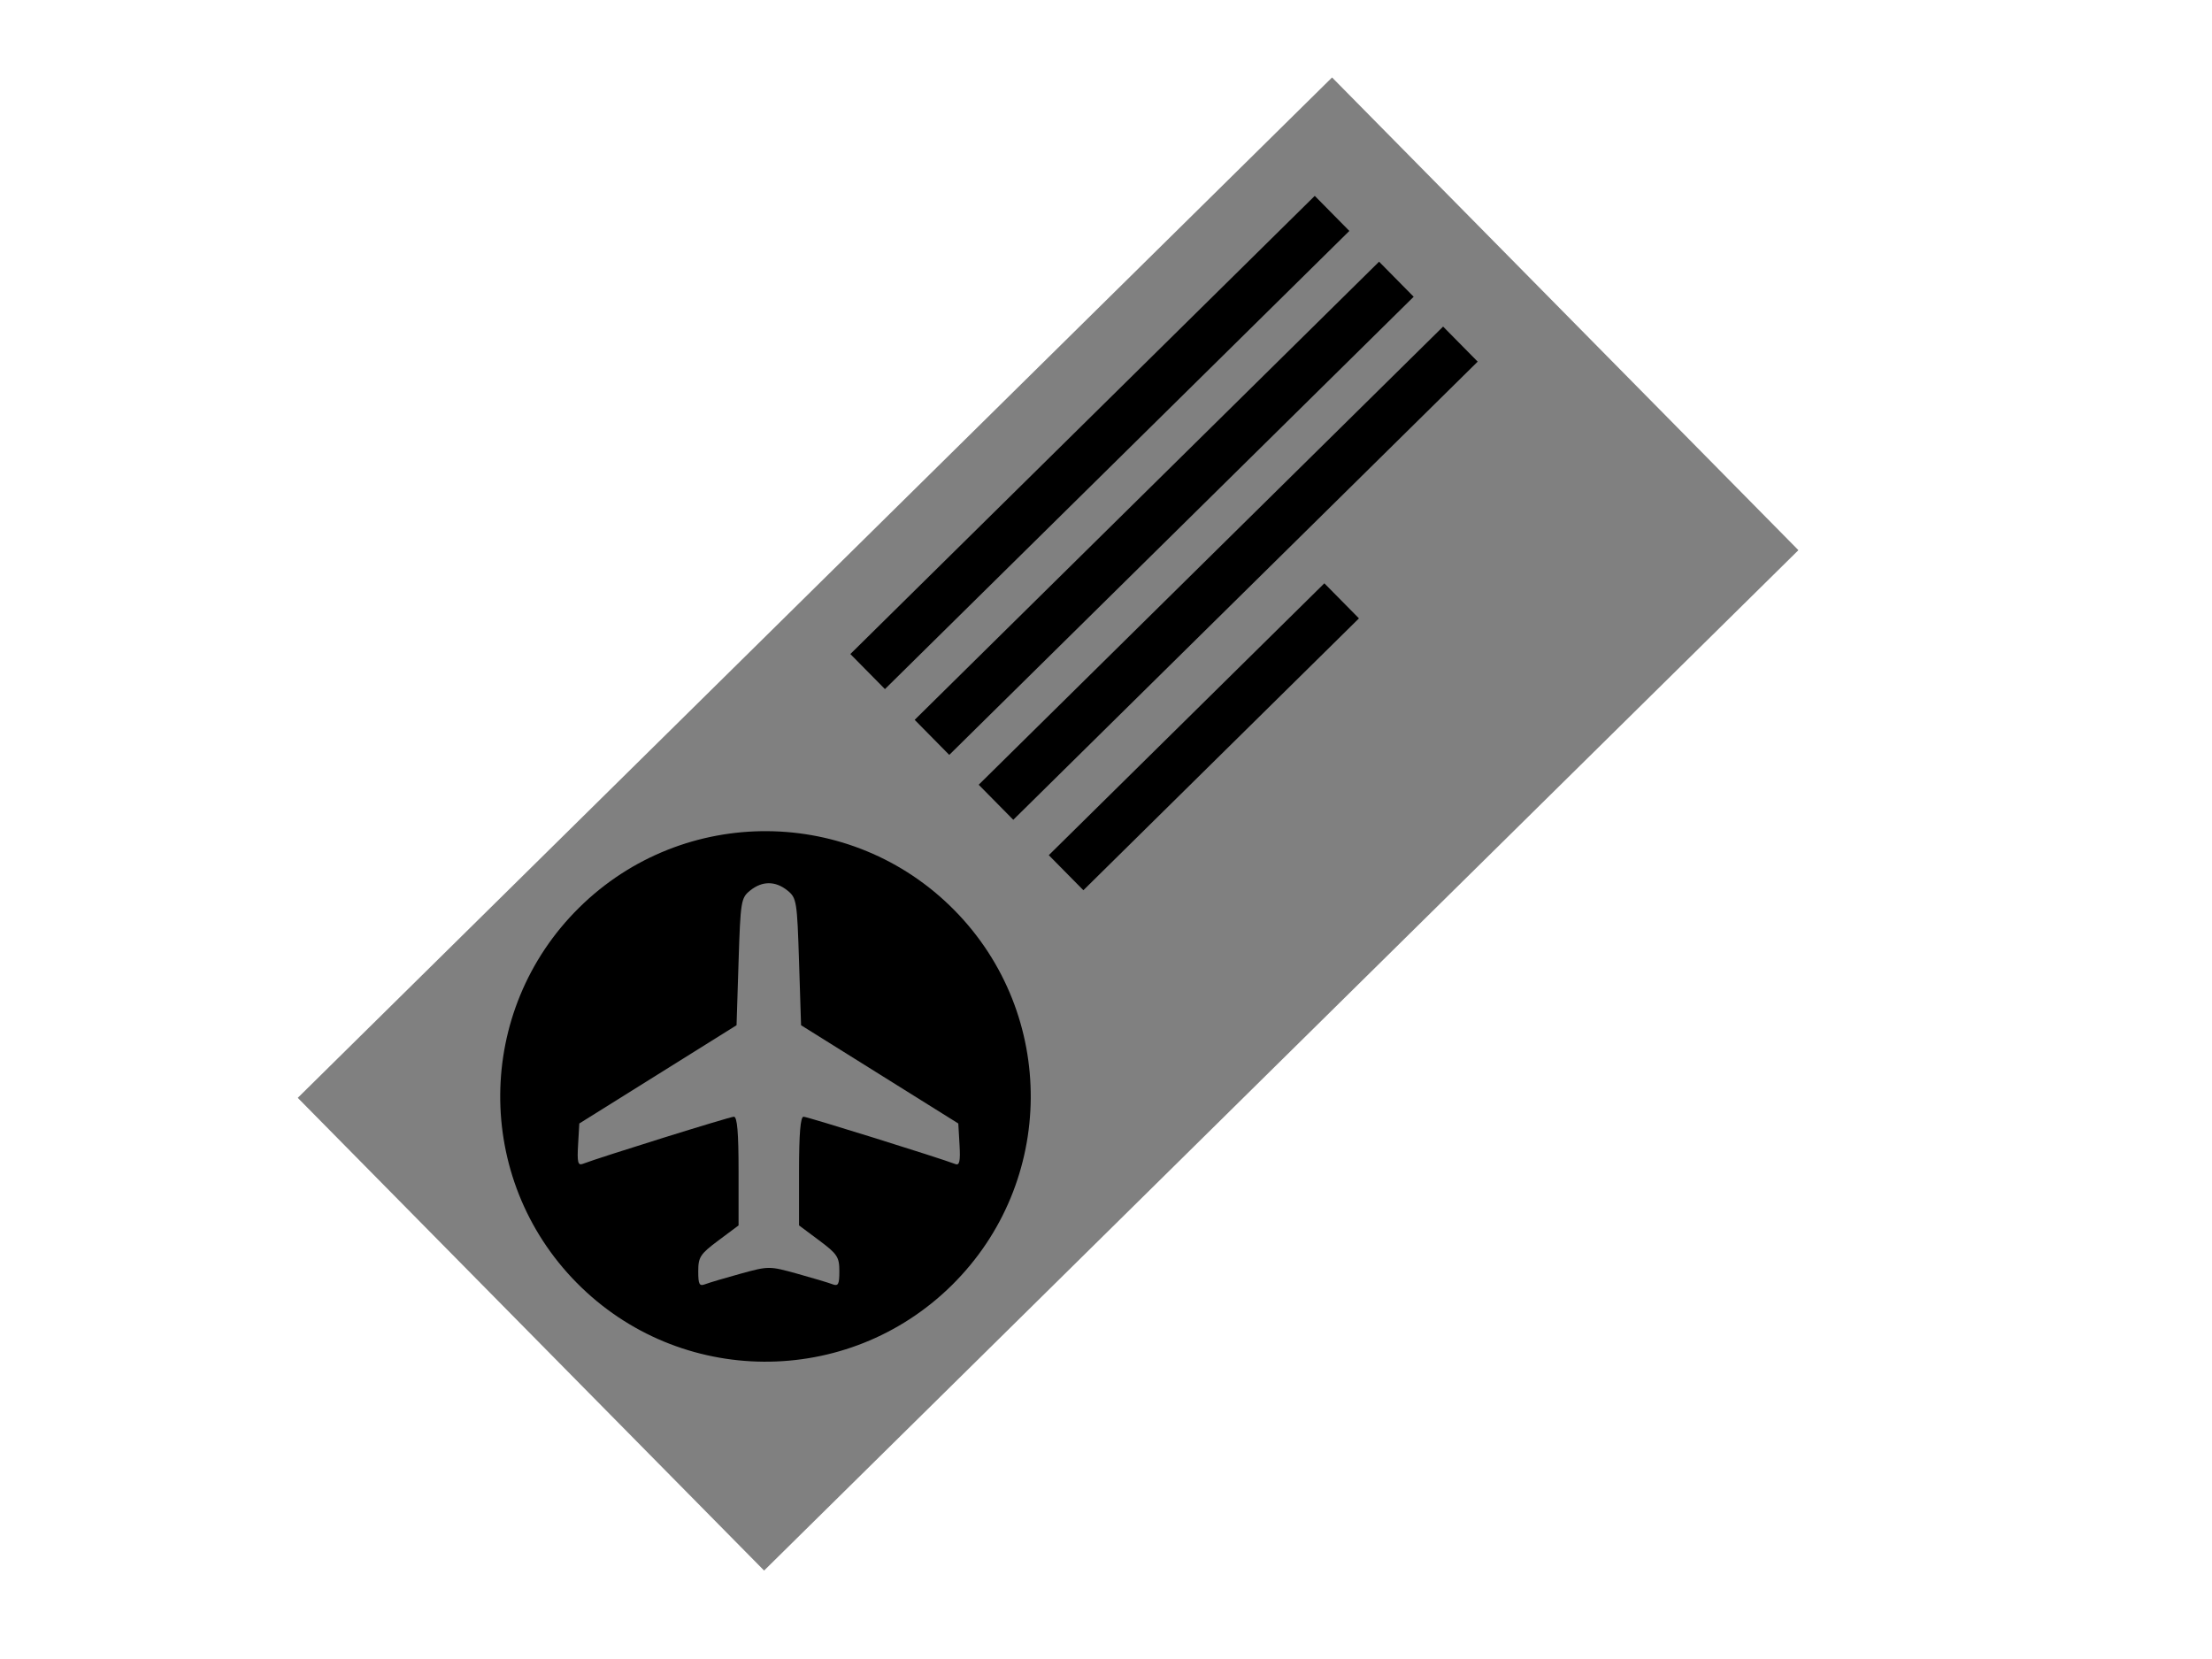
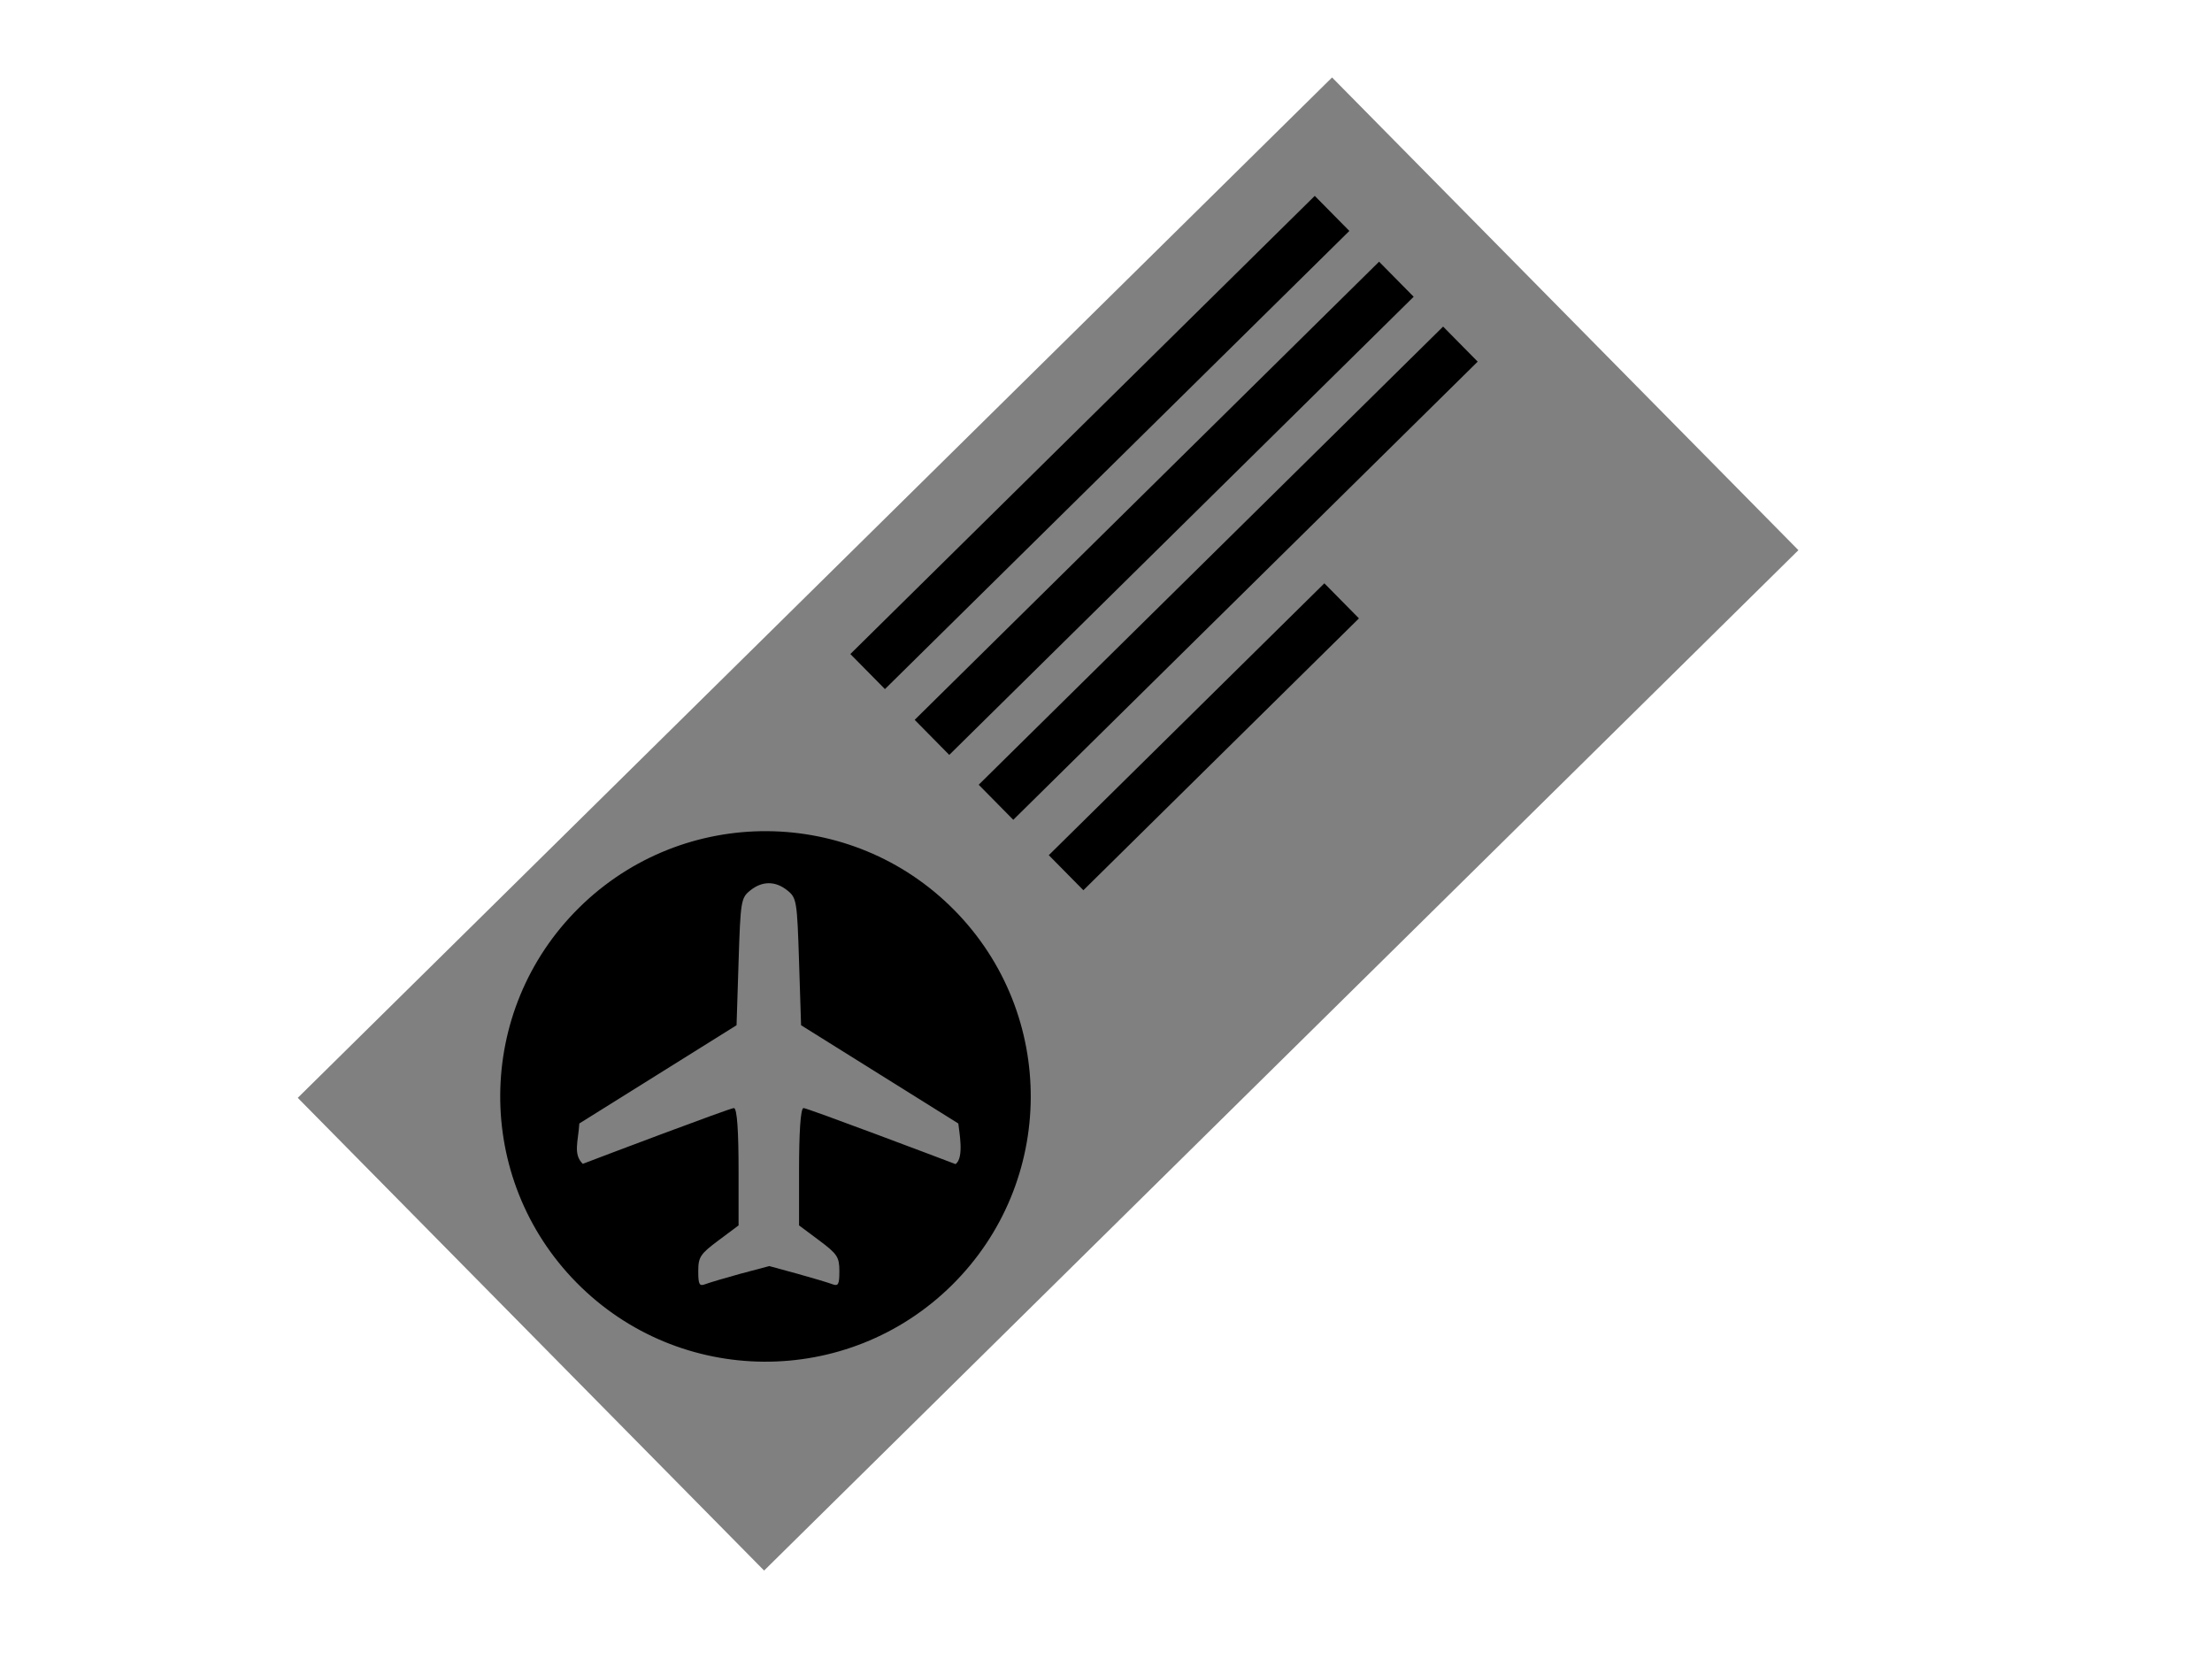
<svg xmlns="http://www.w3.org/2000/svg" viewBox="0 0 512 384">
  <rect width="512" height="384" id="P001WIImgRct6" fill="#fff" />
  <rect width="336.3" height="153.7" fill="#808080" x="-129.4" y="229.3" transform="matrix(0.7118819 -0.7022991 0.7022991 0.7118819 0 0)" />
  <circle fill="#000" cx="-52.1" cy="305.1" r="61.4" transform="matrix(0.7118819 -0.7022991 0.7022991 0.7118819 0 0)" />
  <rect width="151" height="11.4" x="33.8" y="246" transform="matrix(0.7118819 -0.7022991 0.7022991 0.7118819 0 0)" />
  <rect width="151" height="11.4" x="33.7" y="267.3" transform="matrix(0.7118819 -0.7022991 0.7022991 0.7118819 0 0)" />
  <rect width="151" height="11.4" x="33.7" y="288.4" transform="matrix(0.7118819 -0.7022991 0.7022991 0.7118819 0 0)" />
  <rect width="89.6" height="11.4" x="33.8" y="311.4" transform="matrix(0.7118819 -0.7022991 0.7022991 0.7118819 0 0)" />
-   <path fill="#808080" d="m 161.621,294.238 c 0,-3.274 0.462,-3.978 4.666,-7.117 l 4.666,-3.483 V 271.058 c 0,-8.916 -0.315,-12.58 -1.082,-12.58 -0.922,0 -30.972,9.374 -34.977,10.911 -1.125,0.432 -1.323,-0.371 -1.089,-4.407 l 0.286,-4.935 18.197,-11.371 18.197,-11.371 0.467,-14.695 c 0.446,-14.045 0.564,-14.774 2.67,-16.477 2.803,-2.266 5.856,-2.266 8.659,0 2.106,1.702 2.224,2.432 2.67,16.477 l 0.467,14.695 18.197,11.371 18.197,11.371 0.286,4.935 c 0.218,3.761 -0.004,4.824 -0.933,4.468 -3.844,-1.47 -34.305,-10.972 -35.174,-10.972 -0.714,0 -1.041,3.95 -1.041,12.58 v 12.58 l 4.666,3.483 c 4.204,3.138 4.666,3.843 4.666,7.117 0,3.077 -0.25,3.537 -1.633,3.006 -0.898,-0.345 -4.562,-1.439 -8.143,-2.432 -6.433,-1.783 -6.587,-1.783 -13.065,-0.003 -3.605,0.991 -7.29,2.085 -8.188,2.432 -1.384,0.534 -1.633,0.075 -1.633,-3.003 z" />
+   <path d="m 171.443,294.809 c -3.605,0.991 -7.29,2.085 -8.188,2.432 -1.384,0.534 -1.633,0.075 -1.633,-3.003 v 1.7e-4 c 0,-3.274 0.462,-3.978 4.666,-7.117 l 4.666,-3.483 V 271.058 c 0,-8.916 -0.315,-14.581 -1.082,-14.581 -0.922,0 -30.972,11.374 -34.977,12.911 -2.306,-2.218 -1.038,-5.283 -0.802,-9.342 l 18.197,-11.371 18.197,-11.371 0.467,-14.695 c 0.446,-14.045 0.564,-14.774 2.67,-16.477 2.803,-2.266 5.856,-2.266 8.659,0 2.106,1.702 2.224,2.432 2.67,16.477 l 0.467,14.695 18.197,11.371 18.197,11.371 c 0.147,1.641 1.443,7.962 -0.647,9.403 -3.844,-1.47 -34.305,-12.973 -35.174,-12.973 -0.714,0 -1.041,5.95 -1.041,14.581 v 12.58 l 4.666,3.483 c 4.204,3.138 4.666,3.843 4.666,7.117 0,3.077 -0.25,3.537 -1.633,3.006 -0.898,-0.345 -4.562,-1.439 -8.143,-2.432 l -6.446,-1.757" style="fill:#808080" />
</svg>
